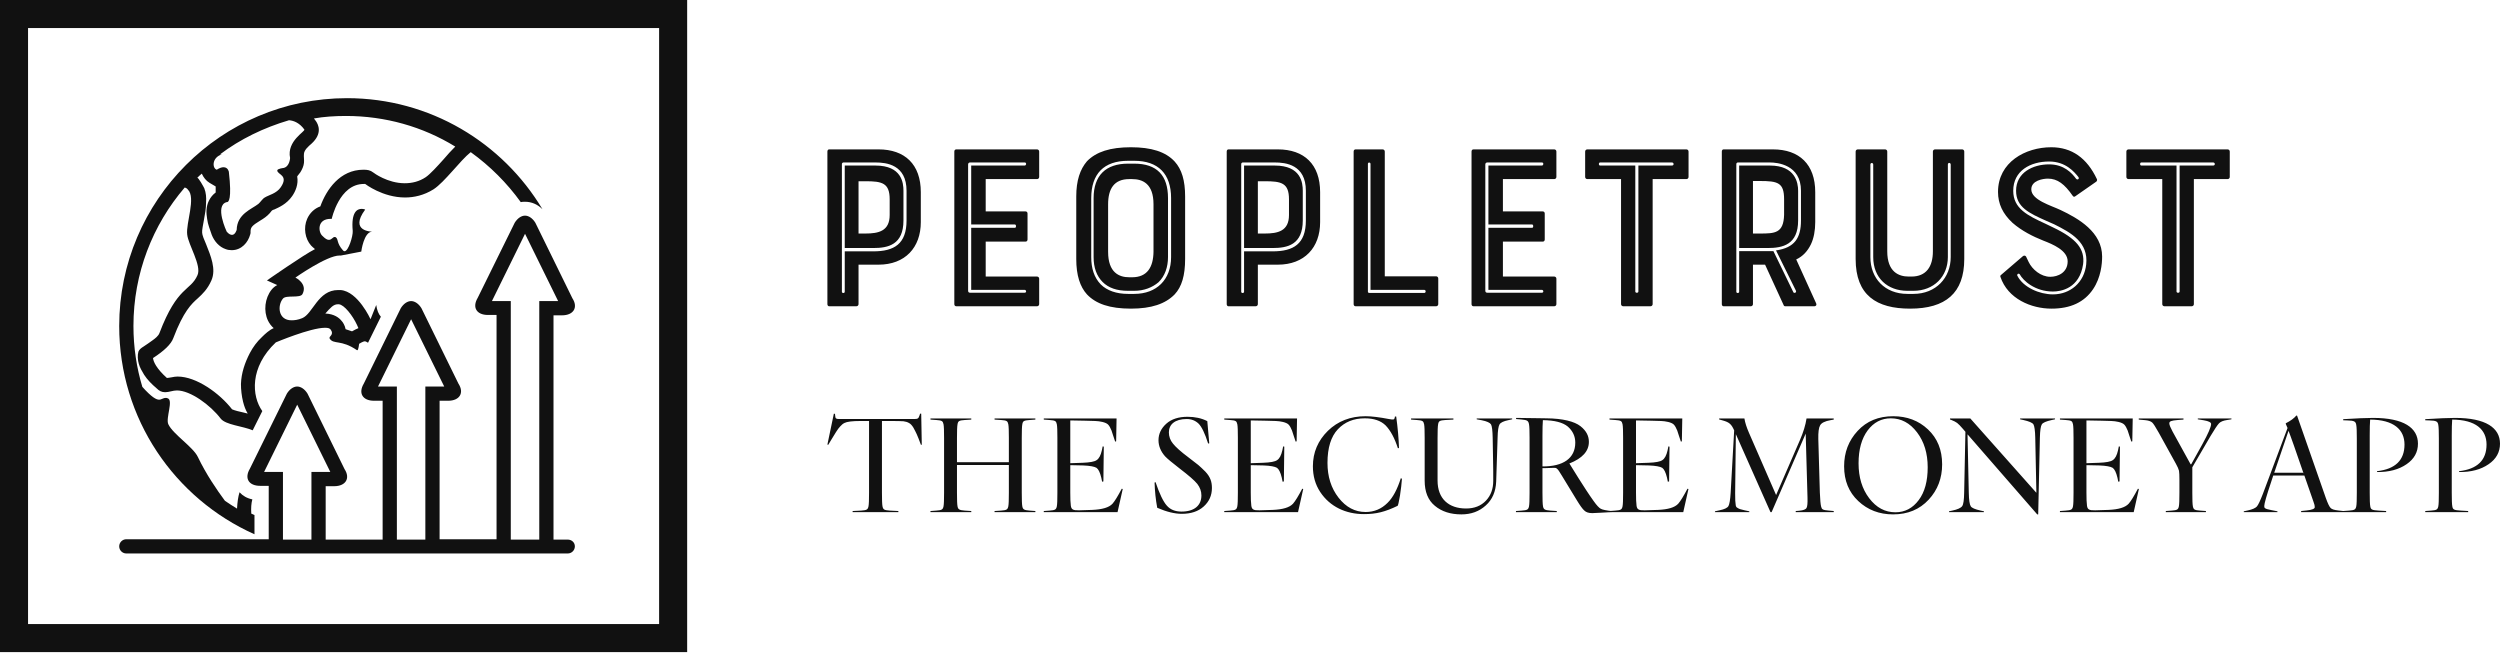
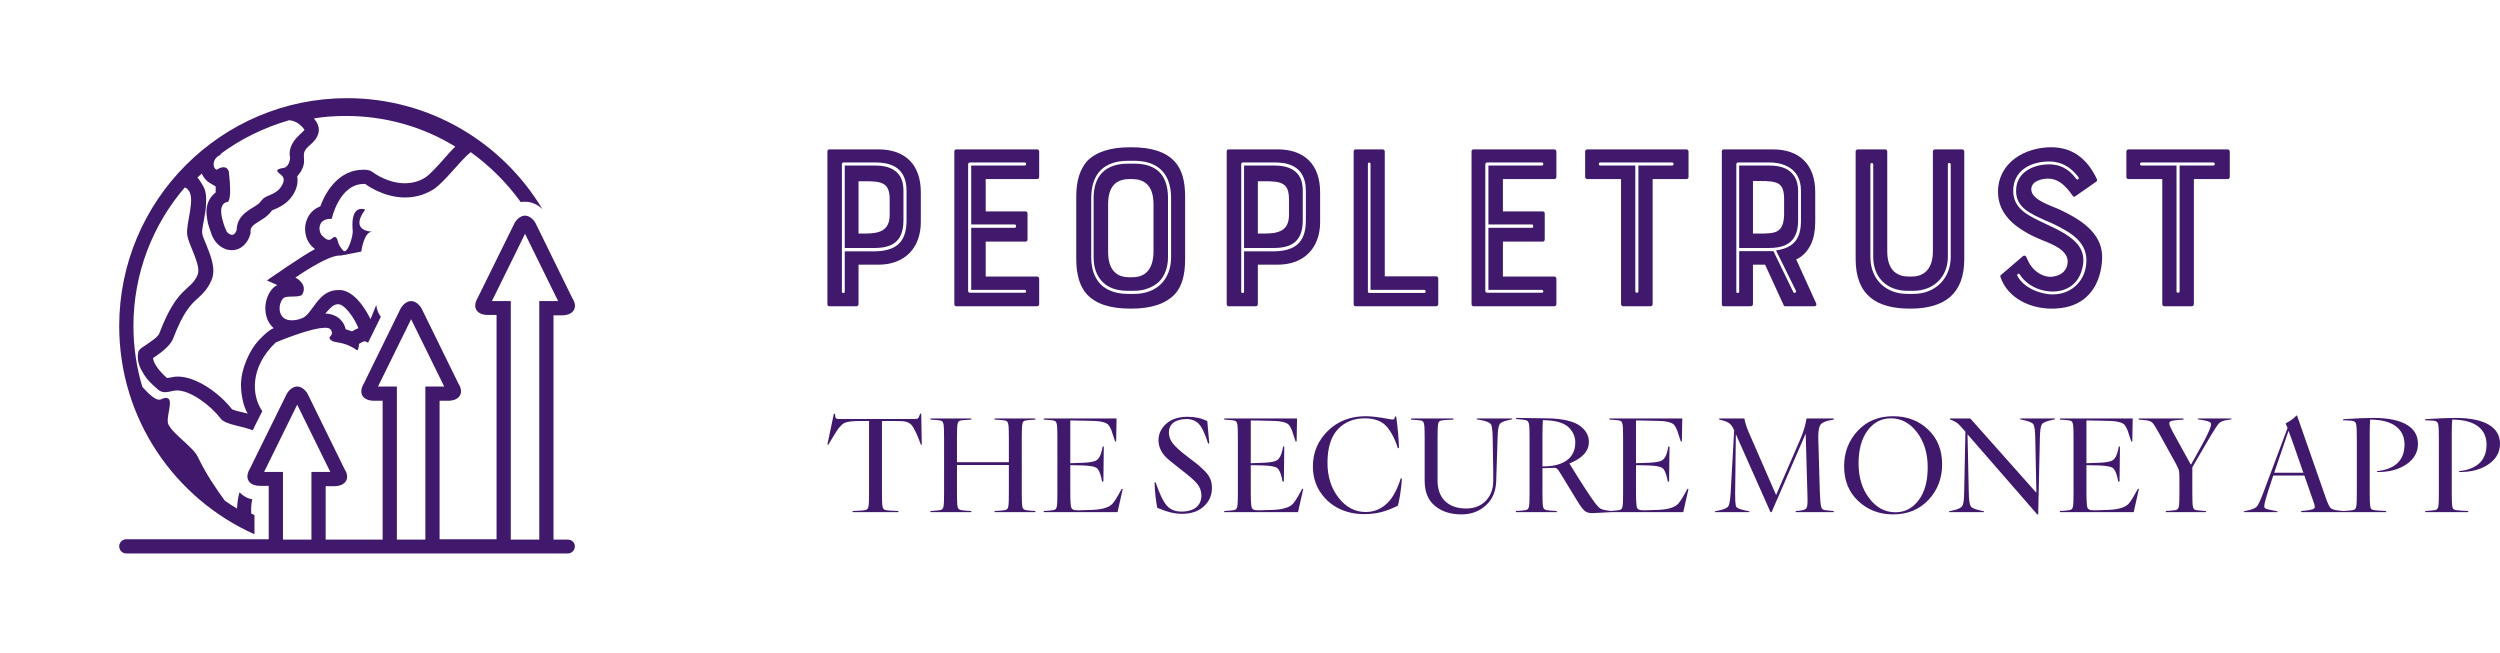
- <svg xmlns="http://www.w3.org/2000/svg" viewBox="0 0 356.54 93" preserveAspectRatio="xMidYMid meet" class="css-116ckqy" id="hhddfgfe">
+ <svg xmlns="http://www.w3.org/2000/svg" viewBox="0 0 356.54 93" class="css-116ckqy" id="hhddfgfe">
  <defs id="SvgjsDefs1893" />
-   <g id="SvgjsG1894" featurekey="symbolContainer" transform="matrix(1,0,0,1,0,0)" fill="#111">
-     <path fill-rule="nonzero" d="             M0,0             H98             V93             H0,0             z             M4,4             v85             h90             v-85             z     " />
-   </g>
-   <g id="SvgjsG1895" featurekey="symbolFeature-0" transform="matrix(0.507699,0,0,0.507699,17,14)" fill="#111">
+   <g id="SvgjsG1895" featurekey="symbolFeature-0" transform="matrix(0.507699,0,0,0.507699,17,14)" fill="#40196d">
    <path d="M59.4,33.9c0.1,0,0.2,0,0.3,0c0,0,2.1-9.8,9-9.8c0.1,0,0.2,0,0.4,0c0,0,4.9,3.8,11.2,3.8c2.5,0,5.3-0.6,8-2.3  c3.1-2,7.5-8.1,10.4-10.4c0,0,0,0,0.1,0c5.4,3.9,10.1,8.6,14,14c0.4-0.1,0.8-0.1,1.2-0.1c1.8,0,3.5,0.7,4.9,2.1  C107.7,12.5,87.3,0,64,0C28.7,0,0,28.7,0,64c0,26.1,15.6,48.5,38,58.5v-5.4c-0.3-0.1-0.6-0.3-0.9-0.4c-0.1-1.6,0-2.9,0.3-4  c-1.5-0.3-2.7-1-3.6-2c-0.4,1.3-0.6,2.8-0.7,4.6c-1.1-0.7-2.3-1.4-3.4-2.2c-2.3-3.1-5.3-7.5-7.6-12.3c-1.3-2.8-7-6.4-8.3-9.2  c-0.8-1.7,1.5-6.8-0.2-7.3c-0.2-0.1-0.4-0.1-0.5-0.1c-0.8,0-1.2,0.5-1.9,0.5c-0.8,0-2.1-0.7-4.7-3.6C4.9,75.8,4,70,4,64  c0-14.8,5.4-28.4,14.4-38.9c0.4,0.1,0.7,0.3,0.9,0.6c2.3,2.2-0.6,9.5-0.2,12.6c0.3,2.9,4.1,8.7,2.9,11.4c-2,4.6-5.6,2.9-10.7,16.3  c-0.3,0.8-1.2,1.5-1.9,2c-0.8,0.6-1.7,1.2-2.6,1.8c-0.5,0.3-1.2,0.8-1.4,1.4c-0.3,1-0.2,2.4,0.1,3.4c0.3,1.1,0.9,2.1,1.5,3.1  c0.9,1.4,2.2,2.7,3.5,3.8c0.7,0.7,1.4,1.1,2.4,1.1c1.1,0,2.2-0.5,3.3-0.5c3.8,0,9.4,4.1,12.3,7.9c1.4,1.8,6.2,2.1,9,3.3l2.7-5.4  c-3-4.2-3.6-12.3,3.8-19.3c0,0,9.7-4.1,13.8-4.1c0.8,0,1.3,0.1,1.6,0.5c1.1,1.5-0.6,1.9-0.3,2.5c1.1,1.8,3.2,0.2,7.7,3.3  c0,0,0,0,0.1,0c0.3,0,0.5-1.8,0.5-1.8s1.1-0.7,1.6-0.7c0,0,0,0,0,0c0.2,0,0.6,0.2,0.9,0.4l3.6-7.3c-0.6-0.7-1.1-1.8-1.3-3.3l-1.6,4  c0,0-3.5-7.8-8.4-8.2c-0.2,0-0.4,0-0.7,0c-5.7,0-7.1,6.7-10.1,7.9c-1.2,0.5-2.2,0.6-3,0.6c-3.8,0-4-4.2-2.4-6.1  c0.9-1.1,4.9,0,5.5-1.3c1.5-2.9-2-4.6-2-4.6s8.8-6.2,12.4-6.2c0.1,0,0.3,0,0.4,0l5.7-1.1c0,0,0.7-5.6,3.1-5.6c0,0-6.6,0-2-6.2  c0,0-0.4-0.2-1-0.2c-1.2,0-3,0.8-2.5,6.2c0.1,1.4-1.2,5.7-2.3,5.7c-0.1,0-0.3-0.1-0.4-0.2c-2-2.2-1.2-3.3-2.2-3.8  c-0.1,0-0.1,0-0.2,0c-0.5,0-0.8,0.8-1.6,0.8c-0.5,0-1-0.3-1.8-1.1C55.9,37.7,55.5,33.9,59.4,33.9z M61.4,57.9c0.1,0,0.2,0,0.3,0  c1.5,0.1,3.9,3.2,5.1,5.8l0.4,0.9c-0.5,0.2-1.1,0.5-1.8,0.9c-0.6-0.2-1.2-0.4-1.8-0.6c-0.2-1.1-0.8-2-1.1-2.3  c-0.7-0.9-2.1-2-4.6-2.1C59.4,58.8,60.2,57.9,61.4,57.9z M28.8,15.8c-0.2,0-0.3,0-0.5,0c5.7-4.3,12.3-7.5,19.4-9.6  c1.4,0.1,3,0.8,4.3,2.6c0.4,0.5-5,3.2-4,8c0,0-0.1,2.4-1.8,2.8c0,0-1.8,0.2-1.8,0.7c0,1.2,3.3,1.3,1,4.7c-1.2,1.8-3.4,2.2-4.5,2.9  c-0.6,0.3-1.3,1.4-1.8,1.8c-1.9,1.5-6,2.8-6.1,7.3c0,0-0.4,1.4-1.3,1.4c-0.4,0-0.9-0.2-1.5-0.9c0,0-3.5-7.4,0-8.3c0,0,0.1,0,0.1,0  c0.4,0,1.4-0.7,0.5-8.5c0,0-0.2-1.3-1.5-1.3c-0.5,0-1.1,0.2-1.9,0.7C26.1,19.7,26,16.7,28.8,15.8z M52.8,33.9  c-1.1,2.5-0.6,5.6,1.1,7.5c0.2,0.2,0.6,0.6,1.1,1c-3.2,1.6-13.5,8.8-13.5,8.8l2.9,1.3c-0.6,0.3-1.1,0.7-1.6,1.3  c-1.9,2.4-2.3,6-1,8.7c0.4,0.8,0.9,1.5,1.6,2.1c-1.2,0.5-2.4,1.6-3.3,2.5c-1.4,1.3-2.5,2.8-3.4,4.5c-1.4,2.7-2.4,5.6-2.5,8.7  c0,1.6,0.2,3.4,0.6,5c0.3,1.2,0.7,2.3,1.3,3.3c-0.4-0.1-0.8-0.2-1.2-0.3c-1-0.2-2.6-0.6-3.2-0.9c-3.5-4.5-10-9.2-15.3-9.2  c-0.6,0-1.1,0.1-1.6,0.2c-0.7,0.1-1.1,0.2-1.4,0.2c-3-2.7-3.8-4.6-3.9-5.6c3.1-2,5.1-3.9,5.7-5.6c2.9-7.6,5.1-9.6,6.9-11.2  c1.3-1.2,2.7-2.5,3.8-5c1.4-3.2-0.2-6.9-1.5-10.2c-0.5-1.1-1.1-2.6-1.1-3.2c-0.1-0.6,0.3-2.4,0.5-3.6c0.3-1.6,0.6-3.2,0.6-4.9  c0.1-1.4,0-2.7-0.5-4c-0.1-0.2-1.7-3.2-2-2.9c0.4-0.4,0.8-0.8,1.3-1.2c0.5,1.1,1.2,2,2.2,2.6l1.7,1c0,0.7,0,1.3,0,1.7  c-0.8,0.6-1.4,1.3-1.9,2.3c-0.8,1.6-0.8,3.4-0.5,5.1c0.2,1.6,0.8,3,1.3,4.5c0.7,1.8,2.1,3.4,3.9,4c0.5,0.2,1.1,0.3,1.7,0.3  c2.8,0,4.6-2.2,5.2-4.4l0.1-0.4l0-0.5c0-1.2,0.6-1.7,2.7-3c1-0.6,1.9-1.2,2.7-2.1c0.2-0.2,0.5-0.7,0.7-0.8c0.1-0.1,0.4-0.2,0.5-0.2  c1.3-0.6,3.5-1.5,5.1-3.8c0.9-1.3,1.8-3.3,1.4-5.5c0-0.1,0.8-1,0.9-1.2c0.5-0.8,0.9-1.7,1-2.6c0.1-0.9-0.1-1.7,0-2.6  c0.1-1.1,1.3-2.1,2.1-2.8c3.2-2.9,1.9-5.4,1.3-6.3c-0.2-0.3-0.4-0.5-0.6-0.8C57.5,5.2,60.6,5,63.7,5c11,0,21.6,3,30.7,8.6  c-1.1,1.1-2.2,2.3-3.3,3.6c-1.7,1.9-3.8,4.2-5,5c-1.8,1.2-3.8,1.7-5.9,1.7c-4.8,0-8.7-2.9-8.8-3c-0.9-0.7-1.7-0.8-2.8-0.8  c-6.6,0-10.4,5.6-12.1,10.3C54.8,31,53.5,32.3,52.8,33.9z" />
    <path d="M126,124h-4V61h2.4c3.2,0,4.6-2.2,2.9-4.8L116.9,35c-0.8-1.3-1.9-2-2.9-2s-2.1,0.7-2.9,2l-10.4,21.1  c-1.6,2.7-0.3,4.8,2.9,4.8h2.4v63H90V85h2.4c3.2,0,4.6-2.2,2.9-4.8L84.9,59c-0.8-1.3-1.9-2-2.9-2s-2.1,0.7-2.9,2L68.7,80.2  c-1.6,2.7-0.3,4.8,2.9,4.8H74v39H58v-15h2.4c3.2,0,4.6-2.2,2.9-4.8L52.9,83c-0.8-1.3-1.9-2-2.9-2s-2.1,0.7-2.9,2l-10.4,21.1  c-1.6,2.7-0.3,4.8,2.9,4.8H42v15H2c-1.1,0-2,0.9-2,2s0.9,2,2,2h124c1.1,0,2-0.9,2-2S127.1,124,126,124z M54,124h-8v-19h-5.3L50,86.1  l9.3,18.9H54V124z M86,124h-8V81h-5.3L82,62.1L91.3,81H86V124z M118,124h-8V57h-5.3l9.3-18.9l9.3,18.9H118V124z" />
  </g>
-   <g id="SvgjsG1896" featurekey="nameFeature-0" transform="matrix(0.8474576,0,0,0.8474576,114.8136,9.779663)" fill="#111">
+   <g id="SvgjsG1896" featurekey="nameFeature-0" transform="matrix(0.8474576,0,0,0.8474576,114.8136,9.779663)" fill="#40196d">
    <path d="M12.36 13.6 c4.44 0 7.12 2.52 7.12 7.2 l0 5.04 c0 4.28 -2.64 7.16 -7.12 7.16 l-3.36 0 l0 6.64 c0 0.2 -0.16 0.36 -0.36 0.36 l-4.6 0 c-0.16 0 -0.28 -0.16 -0.28 -0.36 l0 -25.68 c0 -0.2 0.12 -0.36 0.28 -0.36 l8.32 0 z M14.24 24.64 l0 -2.64 c0 -2.76 -1.28 -3.04 -4.08 -3.04 l-1.16 0 l0 8.8 l1.16 0 c2.2 0 4.08 -0.4 4.08 -3.12 z M17.08 25.56 l0 -5 c0 -4.4 -3.4 -4.76 -5.24 -4.76 l-5.4 0 c-0.08 0 -0.24 0.12 -0.24 0.24 l0 21.52 c0 0.28 0.48 0.28 0.48 0 l0 -6.8 l4.8 0 c3.52 0 5.6 -1.24 5.6 -5.2 z M6.68 16.32 l5.16 0 c4.44 0 4.72 2.92 4.72 4.24 l0 5 c0 4.08 -2.56 4.64 -5.08 4.64 l-4.8 0 l0 -13.88 z M25.44 40 c-0.2 0 -0.32 -0.16 -0.32 -0.36 l0 -25.68 c0 -0.2 0.12 -0.36 0.32 -0.36 l13.6 0 c0.2 0 0.36 0.16 0.36 0.36 l0 4.28 c0 0.2 -0.16 0.36 -0.36 0.36 l-8.64 0 l0 5.44 l6.72 0 c0.2 0 0.32 0.16 0.32 0.36 l0 4.36 c0 0.2 -0.12 0.36 -0.32 0.36 l-6.72 0 l0 5.88 l8.64 0 c0.2 0 0.36 0.16 0.36 0.36 l0 4.28 c0 0.2 -0.16 0.36 -0.36 0.36 l-13.6 0 z M27.44 16.12 l0 21.28 c0 0.24 0.16 0.32 0.32 0.32 l9.2 0 c0.36 0 0.28 -0.48 0 -0.48 l-9 0 l0 -10.44 l7.36 0 c0.24 0 0.24 -0.56 0 -0.56 l-7.36 0 l0 -9.92 l9 0 c0.28 0 0.36 -0.52 0 -0.52 l-9.2 0 c-0.16 0 -0.32 0.12 -0.32 0.32 z M54.84 13.24 c3.44 0 5.84 0.76 7.36 2.4 c1.2 1.32 1.76 3.2 1.76 5.88 l0 10.52 c0 2.76 -0.56 4.68 -1.76 5.96 c-1.56 1.6 -3.92 2.4 -7.36 2.4 c-3.56 0 -5.88 -0.8 -7.4 -2.4 c-1.16 -1.28 -1.8 -3.2 -1.8 -5.96 l0 -10.52 c0 -2.68 0.64 -4.56 1.8 -5.92 c1.56 -1.6 3.92 -2.36 7.4 -2.36 z M58.64 30.84 l0 -8 c0 -3.52 -1.88 -4.24 -3.6 -4.24 l-0.48 0 c-2.56 0 -3.56 1.64 -3.56 4.24 l0 8 c0 3.52 1.88 4.28 3.56 4.28 l0.48 0 c2.56 0 3.56 -1.72 3.6 -4.28 z M48.16 21.8 l0 9.92 c0 1.88 0.48 3.44 1.6 4.6 c1.04 1.04 2.64 1.6 4.6 1.6 l1.04 0 c3.76 0 6.2 -2.4 6.2 -6.2 l0 -9.92 c0 -4.08 -2.16 -6.28 -6.2 -6.28 l-1.04 0 c-4.08 0 -6.2 2.2 -6.2 6.28 z M55.4 37.4 l-1.04 0 c-1.88 0 -3.28 -0.48 -4.28 -1.48 s-1.52 -2.4 -1.52 -4.2 l0 -9.92 c0 -3.8 2.04 -5.8 5.8 -5.8 l1.04 0 c3.8 0 5.68 1.96 5.68 5.8 l0 9.92 c0 1.68 -0.52 3.2 -1.6 4.24 c-1.04 0.88 -2.44 1.44 -4.08 1.44 z M79.56 13.6 c4.44 0 7.12 2.52 7.12 7.2 l0 5.04 c0 4.28 -2.64 7.16 -7.12 7.16 l-3.36 0 l0 6.64 c0 0.2 -0.16 0.36 -0.36 0.36 l-4.6 0 c-0.16 0 -0.28 -0.16 -0.28 -0.36 l0 -25.68 c0 -0.2 0.12 -0.36 0.28 -0.36 l8.32 0 z M81.44 24.64 l0 -2.64 c0 -2.76 -1.28 -3.04 -4.08 -3.04 l-1.16 0 l0 8.8 l1.16 0 c2.2 0 4.08 -0.4 4.08 -3.12 z M84.28 25.56 l0 -5 c0 -4.4 -3.4 -4.76 -5.24 -4.76 l-5.4 0 c-0.08 0 -0.24 0.12 -0.24 0.24 l0 21.52 c0 0.28 0.48 0.28 0.48 0 l0 -6.8 l4.8 0 c3.52 0 5.6 -1.24 5.6 -5.2 z M73.88 16.32 l5.16 0 c4.44 0 4.72 2.92 4.72 4.24 l0 5 c0 4.08 -2.56 4.64 -5.08 4.64 l-4.8 0 l0 -13.88 z M97.2 13.6 c0.2 0 0.36 0.16 0.36 0.36 l0 21 l8.64 0 c0.2 0 0.36 0.16 0.36 0.36 l0 4.32 c0 0.2 -0.16 0.36 -0.36 0.36 l-13.56 0 c-0.2 0 -0.32 -0.16 -0.32 -0.36 l0 -25.68 c0 -0.2 0.12 -0.36 0.32 -0.36 l4.56 0 z M94.72 16.04 l0 21.52 c0 0.08 0.08 0.2 0.24 0.2 l9.24 0 c0.32 0 0.32 -0.52 0 -0.52 l-9.04 0 l0 -21.2 c0 -0.28 -0.44 -0.32 -0.44 0 z M112.48 40 c-0.2 0 -0.32 -0.16 -0.32 -0.36 l0 -25.68 c0 -0.2 0.12 -0.36 0.32 -0.36 l13.6 0 c0.2 0 0.36 0.16 0.36 0.36 l0 4.28 c0 0.2 -0.16 0.36 -0.36 0.36 l-8.64 0 l0 5.44 l6.72 0 c0.2 0 0.32 0.16 0.32 0.36 l0 4.36 c0 0.2 -0.12 0.36 -0.32 0.36 l-6.72 0 l0 5.88 l8.64 0 c0.2 0 0.36 0.16 0.36 0.36 l0 4.28 c0 0.2 -0.16 0.36 -0.36 0.36 l-13.6 0 z M114.48 16.12 l0 21.28 c0 0.24 0.16 0.32 0.32 0.32 l9.2 0 c0.36 0 0.28 -0.48 0 -0.48 l-9 0 l0 -10.44 l7.36 0 c0.24 0 0.24 -0.56 0 -0.56 l-7.36 0 l0 -9.92 l9 0 c0.28 0 0.36 -0.52 0 -0.52 l-9.2 0 c-0.16 0 -0.32 0.12 -0.32 0.32 z M137.32 18.6 l-5.68 0 c-0.2 0 -0.36 -0.16 -0.36 -0.36 l0 -4.28 c0 -0.2 0.16 -0.36 0.36 -0.36 l16.68 0 c0.2 0 0.36 0.16 0.36 0.36 l0 4.28 c0 0.2 -0.16 0.36 -0.36 0.36 l-5.68 0 l0 21.04 c0 0.2 -0.16 0.36 -0.36 0.36 l-4.6 0 c-0.2 0 -0.36 -0.16 -0.36 -0.36 l0 -21.04 z M145.88 15.8 l-12.08 0 c-0.28 0 -0.28 0.52 0 0.52 l5.92 0 l0 21.2 c0 0.28 0.52 0.28 0.52 0 l0 -21.2 l5.64 0 c0.4 0 0.36 -0.52 0 -0.52 z M169.28 29.56 c-0.56 1.16 -1.36 2.04 -2.48 2.56 l3.36 7.4 c0.12 0.24 -0.04 0.48 -0.28 0.48 l-4.92 0 c-0.16 0 -0.24 -0.08 -0.28 -0.2 l-3.12 -6.8 l-2.04 0 l0 6.64 c0 0.2 -0.16 0.36 -0.36 0.36 l-4.6 0 c-0.16 0 -0.28 -0.16 -0.28 -0.36 l0 -25.68 c0 -0.2 0.12 -0.36 0.28 -0.36 l8.32 0 c4.44 0 7.12 2.52 7.12 7.2 l0 5.04 c0 1.4 -0.24 2.72 -0.72 3.72 z M164.76 24.6 l0 -2.6 c0 -2.8 -1.04 -3.08 -4.08 -3.08 l-1.16 0 l0 8.84 l1.16 0 c2.52 0 4 -0.04 4.08 -3.16 z M157.2 37.56 l0 -6.84 l5.76 0 l3.36 6.92 c0.08 0.2 0.56 0.12 0.44 -0.24 l-3.36 -6.8 c3.12 -0.44 4.2 -2.08 4.2 -5.04 l0 -5 c0 -4.4 -4 -4.76 -5.24 -4.76 l-5.4 0 c-0.08 0 -0.24 0.12 -0.24 0.24 l0 21.52 c0 0.28 0.48 0.28 0.48 0 z M167.12 20.56 l0 5 c0 4.08 -2.6 4.64 -5.12 4.64 l-4.8 0 l0 -13.88 l5.16 0 c4.32 0 4.76 2.92 4.76 4.24 z M189.8 30.76 l0 -16.8 c0 -0.2 0.16 -0.36 0.36 -0.36 l4.56 0 c0.2 0 0.36 0.16 0.36 0.36 l0 18.08 c0 5.76 -3.16 8.36 -9.12 8.36 c-5.64 0 -9.16 -2.24 -9.16 -8.36 l0 -18.08 c0 -0.2 0.16 -0.36 0.36 -0.36 l4.6 0 c0.2 0 0.36 0.16 0.36 0.36 l0 16.8 c0 3.48 1.96 4.24 3.6 4.24 l0.48 0 c2.48 0 3.6 -1.68 3.6 -4.24 z M179.28 16.16 l0 15.56 c0 3.6 2.44 6.2 6.24 6.2 l1 0 c3.8 0 6.28 -2.72 6.28 -6.2 l0 -15.56 c0 -0.36 -0.48 -0.4 -0.48 0 l0 15.56 c0 3.28 -2.36 5.68 -5.8 5.68 l-1 0 c-3.36 0 -5.76 -2.16 -5.76 -5.68 l0 -15.56 c0 -0.36 -0.48 -0.36 -0.48 0 z M211.28 23.8 c3.04 1.44 7 3.72 7 7.84 c0 1.2 -0.2 3.52 -1.52 5.48 c-1.48 2.2 -3.8 3.28 -7 3.28 c-3.4 0 -7.36 -1.64 -8.6 -5.36 c-0.04 -0.12 0 -0.24 0.12 -0.32 l3.68 -3.16 c0.16 -0.12 0.4 -0.12 0.52 0.08 c0.08 0.2 0.24 0.52 0.44 0.92 c0.6 1.24 2.04 2.48 3.64 2.48 c1.24 0 2.92 -0.68 2.92 -2.6 c0 -1.84 -2.52 -2.88 -4.08 -3.48 c-1.8 -0.72 -3.64 -1.64 -5.2 -3 c-1.64 -1.52 -2.44 -3.2 -2.44 -5.2 c0 -5 4.6 -7.52 8.96 -7.52 c3.44 0 6 1.8 7.68 5.36 c0.08 0.16 0 0.36 -0.12 0.44 l-3.56 2.48 c-0.16 0.08 -0.24 0.08 -0.4 -0.12 c-1.36 -1.96 -2.56 -2.88 -4.16 -2.88 c-0.84 0 -2.8 0.32 -2.8 1.8 c0 1.8 3.32 2.72 4.92 3.48 z M204 34.84 c1 2 3.76 3.16 6 3.16 c2.92 0 5.28 -2 5.6 -5.04 c0.4 -3.72 -2.52 -5.32 -5.4 -6.76 l-1.28 -0.56 c-2.96 -1.32 -5.12 -2.32 -5.12 -5.08 c0 -3.04 2.8 -4.44 5.56 -4.44 c2.52 0 3.84 1.48 4.52 2.4 c0.24 0.32 0.64 0.04 0.4 -0.28 c-0.68 -0.84 -2.12 -2.6 -4.92 -2.6 c-3.16 0 -6.04 1.56 -6.04 4.92 c0 3 2.4 4.16 5.44 5.56 l1.24 0.6 c3.96 1.88 5.4 3.64 5.08 6.2 c-0.6 4.08 -3.72 4.6 -5.08 4.6 c-3 0 -5 -1.8 -5.6 -2.92 c-0.2 -0.2 -0.48 0 -0.4 0.24 z M228.4 18.6 l-5.68 0 c-0.2 0 -0.36 -0.16 -0.36 -0.36 l0 -4.28 c0 -0.2 0.16 -0.36 0.36 -0.36 l16.68 0 c0.2 0 0.36 0.16 0.36 0.36 l0 4.28 c0 0.2 -0.16 0.36 -0.36 0.36 l-5.68 0 l0 21.04 c0 0.2 -0.16 0.36 -0.36 0.36 l-4.6 0 c-0.2 0 -0.36 -0.16 -0.36 -0.36 l0 -21.04 z M236.96 15.8 l-12.08 0 c-0.28 0 -0.28 0.52 0 0.52 l5.92 0 l0 21.2 c0 0.28 0.52 0.28 0.52 0 l0 -21.2 l5.64 0 c0.4 0 0.36 -0.52 0 -0.52 z" />
  </g>
-   <g id="SvgjsG1897" featurekey="sloganFeature-0" transform="matrix(1,0,0,1,117.62,53.04)" fill="#111">
+   <g id="SvgjsG1897" featurekey="sloganFeature-0" transform="matrix(1,0,0,1,117.62,53.04)" fill="#40196d">
    <path d="M6.32 17.22 l0 -10.22 l-1.22 0 c-1.18 0 -1.94 0.1 -2.28 0.28 c-0.22 0.1 -0.4 0.26 -0.62 0.5 s-0.32 0.38 -0.58 0.78 c-0.26 0.42 -0.36 0.56 -0.7 1.14 c-0.18 0.3 -0.32 0.52 -0.42 0.7 l-0.12 -0.04 l0.92 -4.4 l0.16 0.02 l0.04 0.34 c0.02 0.34 0.14 0.4 0.6 0.4 l10.62 0 c0.58 0 0.64 -0.08 0.78 -0.46 l0.1 -0.3 l0.16 0 l0.08 4.42 l-0.12 0.02 c-0.26 -0.7 -0.46 -1.22 -0.6 -1.52 s-0.3 -0.62 -0.48 -0.94 c-0.2 -0.32 -0.4 -0.54 -0.6 -0.64 c-0.22 -0.14 -0.5 -0.22 -0.8 -0.26 c-0.32 -0.02 -0.86 -0.04 -1.64 -0.04 l-1.44 0 l0 10.22 c0 1 0.02 1.66 0.08 1.96 c0.1 0.46 0.24 0.54 1.04 0.6 l1.22 0.06 l0 0.16 l-6.52 0 l0 -0.16 l1.22 -0.06 c0.8 -0.06 0.94 -0.14 1.04 -0.6 c0.06 -0.3 0.08 -0.96 0.08 -1.96 z M26.26 17.22 l0 -3.94 l-7.4 0 l0 3.94 c0 1 0.02 1.66 0.08 1.96 c0.08 0.42 0.24 0.54 1.04 0.6 l0.92 0.06 l0 0.16 l-5.82 0 l0 -0.16 l0.82 -0.06 c0.8 -0.06 0.94 -0.14 1.04 -0.6 c0.06 -0.3 0.08 -0.96 0.08 -1.96 l0 -7.8 c0 -1 -0.02 -1.66 -0.08 -1.96 c-0.1 -0.46 -0.22 -0.54 -1.04 -0.6 l-0.82 -0.06 l0 -0.16 l5.82 0 l0 0.16 l-0.92 0.06 c-0.82 0.06 -0.96 0.14 -1.04 0.6 c-0.06 0.3 -0.08 0.96 -0.08 1.96 l0 3.46 l7.4 0 l0 -3.46 c0 -1 -0.02 -1.66 -0.08 -1.96 c-0.1 -0.46 -0.22 -0.54 -1.04 -0.6 l-0.92 -0.06 l0 -0.16 l5.82 0 l0 0.16 l-0.82 0.06 c-0.82 0.06 -0.96 0.14 -1.04 0.6 c-0.06 0.3 -0.08 0.96 -0.08 1.96 l0 7.8 c0 1 0.02 1.66 0.08 1.96 c0.08 0.42 0.24 0.54 1.04 0.6 l0.82 0.06 l0 0.16 l-5.82 0 l0 -0.16 l0.92 -0.06 c0.8 -0.06 0.94 -0.14 1.04 -0.6 c0.06 -0.3 0.08 -0.96 0.08 -1.96 z M31.24 6.8 l0 -0.16 l10.38 0 l-0.06 3.26 l-0.14 0.04 c-0.08 -0.22 -0.24 -0.74 -0.3 -0.9 s-0.16 -0.54 -0.22 -0.68 c-0.16 -0.38 -0.3 -0.66 -0.5 -0.86 c-0.32 -0.32 -1.18 -0.48 -1.82 -0.5 c-0.32 -0.02 -0.8 -0.02 -1.42 -0.04 l-2.14 -0.04 l0 6.1 l1.76 -0.06 c1.04 -0.04 1.7 -0.16 2 -0.38 c0.34 -0.22 0.58 -0.68 0.74 -1.38 l0.12 -0.58 l0.16 0.04 l-0.06 4.96 l-0.18 0.04 l-0.12 -0.58 c-0.18 -0.76 -0.42 -1.22 -0.68 -1.4 c-0.3 -0.18 -0.92 -0.3 -1.9 -0.34 l-1.84 -0.04 l0 3.92 c0 0.82 0.02 1.46 0.08 1.88 c0.08 0.5 0.28 0.66 1.16 0.64 l1.88 -0.06 c1.44 -0.06 2.4 -0.34 2.9 -0.88 c0.32 -0.36 0.76 -1.08 1.32 -2.14 l0.14 0.04 l-0.74 3.3 l-10.52 0 l0 -0.16 l0.82 -0.06 c0.8 -0.06 0.94 -0.14 1.04 -0.6 c0.06 -0.3 0.08 -0.96 0.08 -1.96 l0 -7.8 c0 -1 -0.02 -1.66 -0.08 -1.96 c-0.1 -0.46 -0.22 -0.54 -1.04 -0.6 z M54.56 7.02 c0.02 0.1 0.1 1.14 0.28 3.16 l-0.16 0.04 c-0.46 -1.46 -0.92 -2.4 -1.36 -2.84 c-0.46 -0.44 -1.02 -0.66 -1.7 -0.66 c-1.68 0 -2.54 0.78 -2.54 1.9 c0 0.6 0.2 1.14 0.58 1.6 c0.38 0.48 1.1 1.14 2.2 1.96 c0.66 0.5 1.12 0.86 1.42 1.1 c0.3 0.26 0.62 0.56 1 0.94 c0.72 0.76 0.94 1.46 0.94 2.34 c0 1.06 -0.4 1.94 -1.18 2.64 s-1.82 1.04 -3.12 1.04 c-1 0 -2.16 -0.28 -3.5 -0.86 c-0.22 -1.16 -0.34 -2.36 -0.38 -3.6 l0.14 -0.06 c0.56 1.66 1.1 2.78 1.6 3.34 c0.5 0.58 1.2 0.86 2.1 0.86 c1.84 0 2.84 -0.88 2.84 -2.3 c0 -0.6 -0.2 -1.14 -0.58 -1.64 c-0.4 -0.5 -1.24 -1.22 -2.52 -2.2 c-1.06 -0.82 -1.76 -1.4 -2.08 -1.74 c-0.62 -0.7 -0.94 -1.48 -0.94 -2.3 c0 -0.9 0.38 -1.7 1.12 -2.36 s1.76 -0.98 3.02 -0.98 c1.06 0 2 0.2 2.82 0.62 z  M56.98 6.8 l0 -0.16 l10.38 0 l-0.06 3.26 l-0.14 0.04 c-0.08 -0.22 -0.24 -0.74 -0.3 -0.9 s-0.16 -0.54 -0.22 -0.68 c-0.16 -0.38 -0.3 -0.66 -0.5 -0.86 c-0.32 -0.32 -1.18 -0.48 -1.82 -0.5 c-0.32 -0.02 -0.8 -0.02 -1.42 -0.04 l-2.14 -0.04 l0 6.1 l1.76 -0.06 c1.04 -0.04 1.7 -0.16 2 -0.38 c0.34 -0.22 0.58 -0.68 0.74 -1.38 l0.12 -0.58 l0.16 0.04 l-0.06 4.96 l-0.18 0.04 l-0.12 -0.58 c-0.18 -0.76 -0.42 -1.22 -0.68 -1.4 c-0.3 -0.18 -0.92 -0.3 -1.9 -0.34 l-1.84 -0.04 l0 3.92 c0 0.82 0.02 1.46 0.08 1.88 c0.08 0.5 0.28 0.66 1.16 0.64 l1.88 -0.06 c1.44 -0.06 2.4 -0.34 2.9 -0.88 c0.32 -0.36 0.76 -1.08 1.32 -2.14 l0.14 0.04 l-0.74 3.3 l-10.52 0 l0 -0.16 l0.82 -0.06 c0.8 -0.06 0.94 -0.14 1.04 -0.6 c0.06 -0.3 0.08 -0.96 0.08 -1.96 l0 -7.8 c0 -1 -0.02 -1.66 -0.08 -1.96 c-0.1 -0.46 -0.22 -0.54 -1.04 -0.6 z M77.12 6.32 c0.86 0 1.98 0.14 3.34 0.4 c0.66 0.12 0.74 0.1 0.82 -0.14 l0.04 -0.22 l0.18 0 c0.22 1.62 0.36 3.12 0.4 4.5 l-0.16 0.02 c-0.46 -1.42 -1.04 -2.52 -1.76 -3.26 c-0.68 -0.66 -1.66 -1 -2.96 -1 c-1.58 0 -2.86 0.52 -3.84 1.56 s-1.48 2.64 -1.48 4.8 c0 1.94 0.52 3.6 1.58 4.96 s2.34 2.04 3.86 2.04 c1.22 0 2.26 -0.44 3.12 -1.3 c0.78 -0.76 1.4 -1.94 1.9 -3.52 l0.16 0.08 c-0.04 0.66 -0.14 1.46 -0.28 2.4 c-0.16 0.94 -0.28 1.44 -0.34 1.46 c-1.78 0.86 -3.04 1.18 -4.8 1.18 c-2.58 0 -4.86 -1.06 -6.24 -3.16 c-0.7 -1.06 -1.04 -2.28 -1.04 -3.66 c0 -1.98 0.72 -3.66 2.14 -5.06 c1.42 -1.38 3.22 -2.08 5.36 -2.08 z M90.8 20.32 c-1.54 0 -2.8 -0.4 -3.78 -1.22 c-0.98 -0.8 -1.46 -2 -1.46 -3.6 l0 -6.08 c0 -1 -0.02 -1.66 -0.08 -1.96 c-0.1 -0.46 -0.22 -0.54 -1.04 -0.6 l-0.82 -0.06 l0 -0.16 l6.04 0 l0 0.16 l-1.14 0.06 c-0.82 0.06 -0.96 0.14 -1.04 0.6 c-0.06 0.3 -0.08 0.96 -0.08 1.96 l0 6.08 c0 2.58 1.58 3.98 4.06 3.98 c1.2 0 2.14 -0.38 2.84 -1.12 s1.04 -1.68 1.04 -2.82 c0 -1.04 0 -1.9 -0.02 -2.6 l-0.06 -3.54 c-0.02 -1.04 -0.1 -1.68 -0.24 -1.92 c-0.16 -0.24 -0.6 -0.44 -1.3 -0.58 l-0.74 -0.14 l0 -0.12 l5.06 0 l0 0.12 l-0.54 0.12 c-0.68 0.14 -1.1 0.34 -1.26 0.6 s-0.26 0.9 -0.28 1.92 l-0.2 6.24 c-0.06 1.42 -0.54 2.56 -1.48 3.4 c-0.94 0.86 -2.1 1.28 -3.48 1.28 z M102.84 13.72 l-0.48 0 l0 3.5 c0 1 0.02 1.66 0.08 1.96 c0.08 0.42 0.24 0.54 1.04 0.6 l0.92 0.06 l0 0.16 l-5.82 0 l0 -0.16 l0.82 -0.06 c0.8 -0.06 0.94 -0.14 1.04 -0.6 c0.06 -0.3 0.08 -0.96 0.08 -1.96 l0 -7.8 c0 -1 -0.02 -1.66 -0.08 -1.96 c-0.1 -0.5 -0.24 -0.6 -1.14 -0.68 l-0.7 -0.06 l0 -0.16 c1.1 0.02 2.02 0.04 3.08 0.04 c0.52 0.02 0.94 0.02 1.26 0.02 c2.3 0.02 3.98 0.44 4.84 1.12 s1.2 1.42 1.2 2.24 c0 1.32 -0.92 2.34 -2.78 3.08 c0.12 0.18 2.16 3.56 3.46 5.36 c0.44 0.62 0.78 0.98 1.02 1.1 c0.24 0.14 0.78 0.24 1.64 0.34 l0 0.14 l-0.54 0.02 l-1.1 0.06 c-0.6 0.04 -1 0.06 -1.22 0.06 c-0.5 0 -0.88 -0.12 -1.12 -0.36 c-0.26 -0.22 -0.62 -0.72 -1.08 -1.48 l-2.18 -3.58 c-0.34 -0.56 -0.48 -0.78 -0.66 -0.92 s-0.16 -0.1 -0.42 -0.12 c-0.04 0 -1.08 0.04 -1.16 0.04 z M102.42 6.88 c-0.04 0.5 -0.06 1.24 -0.06 2.24 l0 4.36 c2.96 0.02 4.68 -1.16 4.68 -3.4 c0 -0.9 -0.36 -1.66 -1.06 -2.28 c-0.72 -0.6 -1.9 -0.9 -3.56 -0.92 z M111.92 6.8 l0 -0.16 l10.38 0 l-0.06 3.26 l-0.14 0.04 c-0.08 -0.22 -0.24 -0.74 -0.3 -0.9 s-0.16 -0.54 -0.22 -0.68 c-0.16 -0.38 -0.3 -0.66 -0.5 -0.86 c-0.32 -0.32 -1.18 -0.48 -1.82 -0.5 c-0.32 -0.02 -0.8 -0.02 -1.42 -0.04 l-2.14 -0.04 l0 6.1 l1.76 -0.06 c1.04 -0.04 1.7 -0.16 2 -0.38 c0.34 -0.22 0.58 -0.68 0.74 -1.38 l0.12 -0.58 l0.16 0.04 l-0.06 4.96 l-0.18 0.04 l-0.12 -0.58 c-0.18 -0.76 -0.42 -1.22 -0.68 -1.4 c-0.3 -0.18 -0.92 -0.3 -1.9 -0.34 l-1.84 -0.04 l0 3.92 c0 0.82 0.02 1.46 0.08 1.88 c0.08 0.5 0.28 0.66 1.16 0.64 l1.88 -0.06 c1.44 -0.06 2.4 -0.34 2.9 -0.88 c0.32 -0.36 0.76 -1.08 1.32 -2.14 l0.14 0.04 l-0.74 3.3 l-10.52 0 l0 -0.16 l0.82 -0.06 c0.8 -0.06 0.94 -0.14 1.04 -0.6 c0.06 -0.3 0.08 -0.96 0.08 -1.96 l0 -7.8 c0 -1 -0.02 -1.66 -0.08 -1.96 c-0.1 -0.46 -0.22 -0.54 -1.04 -0.6 z M131.8 8.66 l3.88 8.9 l3.4 -7.84 c0.48 -1.1 0.8 -2.14 0.94 -3.08 l3.88 0 l0 0.16 l-0.44 0.08 c-0.82 0.14 -1.32 0.4 -1.5 0.74 c-0.2 0.34 -0.28 1 -0.26 1.94 l0.22 7.66 c0.04 1 0.1 1.66 0.18 1.98 c0.1 0.42 0.22 0.5 1.12 0.58 l0.68 0.06 l0 0.16 l-5.42 0 l0 -0.16 l0.5 -0.04 c0.58 -0.06 0.92 -0.18 1.04 -0.4 c0.12 -0.2 0.16 -0.68 0.14 -1.44 l-0.26 -9.16 l-4.86 11.2 l-0.16 0 l-4.94 -11.12 l-0.1 8.44 c0 0.96 0.02 1.26 0.08 1.66 c0.02 0.2 0.1 0.34 0.24 0.4 c0.24 0.16 0.4 0.22 1.04 0.36 l0.66 0.14 l0 0.12 l-4.9 0 l0 -0.12 l0.64 -0.14 c0.7 -0.14 1.12 -0.34 1.28 -0.6 c0.14 -0.24 0.26 -0.88 0.32 -1.9 l0.5 -8.9 c-0.4 -0.9 -0.7 -1.16 -1.64 -1.42 l-0.5 -0.14 l0 -0.14 l3.6 0 c0.1 0.62 0.32 1.28 0.64 2.02 z M152.38 6.32 c1.96 0 3.62 0.62 4.96 1.88 s2.02 2.92 2.02 4.98 c0 1.98 -0.64 3.66 -1.92 5.04 c-1.3 1.4 -2.98 2.1 -5.08 2.1 c-1.96 0 -3.62 -0.64 -4.96 -1.9 s-2.02 -2.9 -2.02 -4.96 c0 -1.98 0.64 -3.66 1.94 -5.06 c1.28 -1.38 2.96 -2.08 5.06 -2.08 z M152.04 6.62 c-1.34 0 -2.44 0.58 -3.3 1.72 c-0.86 1.16 -1.3 2.72 -1.3 4.7 s0.5 3.64 1.52 4.98 s2.26 2 3.74 2 c1.34 0 2.46 -0.58 3.32 -1.74 c0.86 -1.14 1.28 -2.7 1.28 -4.68 s-0.5 -3.64 -1.52 -4.98 s-2.26 -2 -3.74 -2 z M160.48 6.64 l2.9 0 l9.4 10.58 l0.02 -0.02 l-0.16 -7.8 c-0.02 -1.04 -0.12 -1.68 -0.26 -1.92 c-0.16 -0.24 -0.64 -0.44 -1.44 -0.62 l-0.46 -0.1 l0 -0.12 l4.98 0 l0 0.12 l-0.46 0.1 c-0.8 0.18 -1.28 0.38 -1.42 0.62 c-0.16 0.24 -0.26 0.88 -0.28 1.92 l-0.24 10.92 l-0.14 0 l-9.94 -11.42 l0.18 8.34 c0.02 1.04 0.12 1.68 0.28 1.92 c0.14 0.24 0.62 0.44 1.42 0.62 l0.46 0.1 l0 0.12 l-4.98 0 l0 -0.12 l0.46 -0.1 c0.76 -0.16 1.24 -0.38 1.42 -0.64 s0.26 -0.88 0.28 -1.9 l0.18 -8.7 l-0.36 -0.42 c-0.34 -0.4 -0.62 -0.68 -0.82 -0.84 c-0.2 -0.14 -0.48 -0.3 -0.86 -0.44 l-0.16 -0.06 l0 -0.14 z M176.16 6.8 l0 -0.16 l10.38 0 l-0.06 3.26 l-0.14 0.04 c-0.08 -0.22 -0.24 -0.74 -0.3 -0.9 s-0.16 -0.54 -0.22 -0.68 c-0.16 -0.38 -0.3 -0.66 -0.5 -0.86 c-0.32 -0.32 -1.18 -0.48 -1.82 -0.5 c-0.32 -0.02 -0.8 -0.02 -1.42 -0.04 l-2.14 -0.04 l0 6.1 l1.76 -0.06 c1.04 -0.04 1.7 -0.16 2 -0.38 c0.34 -0.22 0.58 -0.68 0.74 -1.38 l0.12 -0.58 l0.16 0.04 l-0.06 4.96 l-0.18 0.04 l-0.12 -0.58 c-0.18 -0.76 -0.42 -1.22 -0.68 -1.4 c-0.3 -0.18 -0.92 -0.3 -1.9 -0.34 l-1.84 -0.04 l0 3.92 c0 0.82 0.02 1.46 0.08 1.88 c0.08 0.5 0.28 0.66 1.16 0.64 l1.88 -0.06 c1.44 -0.06 2.4 -0.34 2.9 -0.88 c0.32 -0.36 0.76 -1.08 1.32 -2.14 l0.14 0.04 l-0.74 3.3 l-10.52 0 l0 -0.16 l0.82 -0.06 c0.8 -0.06 0.94 -0.14 1.04 -0.6 c0.06 -0.3 0.08 -0.96 0.08 -1.96 l0 -7.8 c0 -1 -0.02 -1.66 -0.08 -1.96 c-0.1 -0.46 -0.22 -0.54 -1.04 -0.6 z M197.72 7.42 c0 -0.22 -0.34 -0.4 -1.04 -0.52 l-0.86 -0.14 l0 -0.12 l4.8 0 l0 0.12 l-0.62 0.1 c-0.54 0.08 -0.94 0.24 -1.16 0.48 c-0.24 0.26 -0.64 0.86 -1.2 1.8 l-2.6 4.46 l0 3.62 c0 1 0.02 1.66 0.08 1.96 c0.1 0.46 0.24 0.54 1.04 0.6 l0.82 0.06 l0 0.16 l-5.72 0 l0 -0.16 l0.82 -0.06 c0.8 -0.06 0.94 -0.14 1.04 -0.6 c0.06 -0.3 0.08 -0.96 0.08 -1.96 l0 -1.84 c0 -0.62 -0.02 -1.04 -0.06 -1.28 c-0.06 -0.24 -0.2 -0.58 -0.44 -1 l-2.44 -4.42 c-0.46 -0.82 -0.78 -1.32 -0.94 -1.46 c-0.2 -0.18 -0.54 -0.3 -1.02 -0.34 l-0.9 -0.08 l0 -0.16 l6.38 0 l0 0.16 l-0.82 0.06 c-0.94 0.08 -1.2 0.18 -1.2 0.48 c0 0.22 0.16 0.6 0.46 1.16 l2.58 4.68 l0.08 0 l1.6 -2.88 c0.82 -1.5 1.24 -2.46 1.24 -2.88 z M206.36 19.72 l0.82 0.16 l0 0.12 l-4.8 0 l0 -0.12 l0.56 -0.12 c0.66 -0.14 1.1 -0.34 1.3 -0.56 s0.48 -0.82 0.86 -1.8 l3.52 -9.4 l-0.26 -0.6 l0.02 -0.08 c0.68 -0.34 1.18 -0.72 1.5 -1.1 l0.1 0.02 l4.1 11.74 c0.28 0.78 0.5 1.24 0.68 1.42 c0.16 0.18 0.52 0.3 1.08 0.36 l0.72 0.08 l0 0.16 l-6 0 l0 -0.16 l0.78 -0.08 c0.78 -0.08 1.16 -0.24 1.16 -0.46 s-0.06 -0.5 -0.2 -0.84 l-1.28 -3.68 l-4.44 0 l-0.3 0.92 c-0.66 1.96 -0.98 3.1 -0.98 3.42 c0 0.28 0 0.4 1.06 0.6 z M210.92 14.52 l-1.4 -4.04 c-0.34 -0.98 -0.6 -1.66 -0.76 -2.08 l-2.04 5.98 l4.12 0 z M217.14 6.92 l-0.58 -0.02 l0 -0.16 c1.9 -0.12 3.32 -0.18 4.26 -0.18 c4.38 0 6.4 1.42 6.4 3.68 c0 1.2 -0.54 2.18 -1.62 2.92 c-1.1 0.76 -2.5 1.14 -4.22 1.12 l0 -0.12 c2.62 -0.3 3.92 -1.58 3.92 -3.8 c0 -2.14 -1.54 -3.54 -4.9 -3.56 c-0.04 0.5 -0.06 1.24 -0.06 2.24 l0 8.18 c0 1 0.02 1.66 0.08 1.96 c0.08 0.46 0.24 0.54 1.22 0.6 l1.04 0.06 l0 0.16 l-6.12 0 l0 -0.16 l0.82 -0.06 c0.8 -0.06 0.94 -0.14 1.04 -0.6 c0.06 -0.3 0.08 -0.96 0.08 -1.96 l0 -7.7 c0 -0.98 -0.02 -1.64 -0.08 -1.96 c-0.08 -0.48 -0.26 -0.62 -1.28 -0.64 z M228.84 6.92 l-0.58 -0.02 l0 -0.16 c1.9 -0.12 3.32 -0.18 4.26 -0.18 c4.38 0 6.4 1.42 6.4 3.68 c0 1.2 -0.54 2.18 -1.62 2.92 c-1.1 0.76 -2.5 1.14 -4.22 1.12 l0 -0.12 c2.62 -0.3 3.92 -1.58 3.92 -3.8 c0 -2.14 -1.54 -3.54 -4.9 -3.56 c-0.04 0.5 -0.06 1.24 -0.06 2.24 l0 8.18 c0 1 0.02 1.66 0.08 1.96 c0.08 0.46 0.24 0.54 1.22 0.6 l1.04 0.06 l0 0.16 l-6.12 0 l0 -0.16 l0.82 -0.06 c0.8 -0.06 0.94 -0.14 1.04 -0.6 c0.06 -0.3 0.08 -0.96 0.08 -1.96 l0 -7.7 c0 -0.98 -0.02 -1.64 -0.08 -1.96 c-0.08 -0.48 -0.26 -0.62 -1.28 -0.64 z" />
  </g>
</svg>
